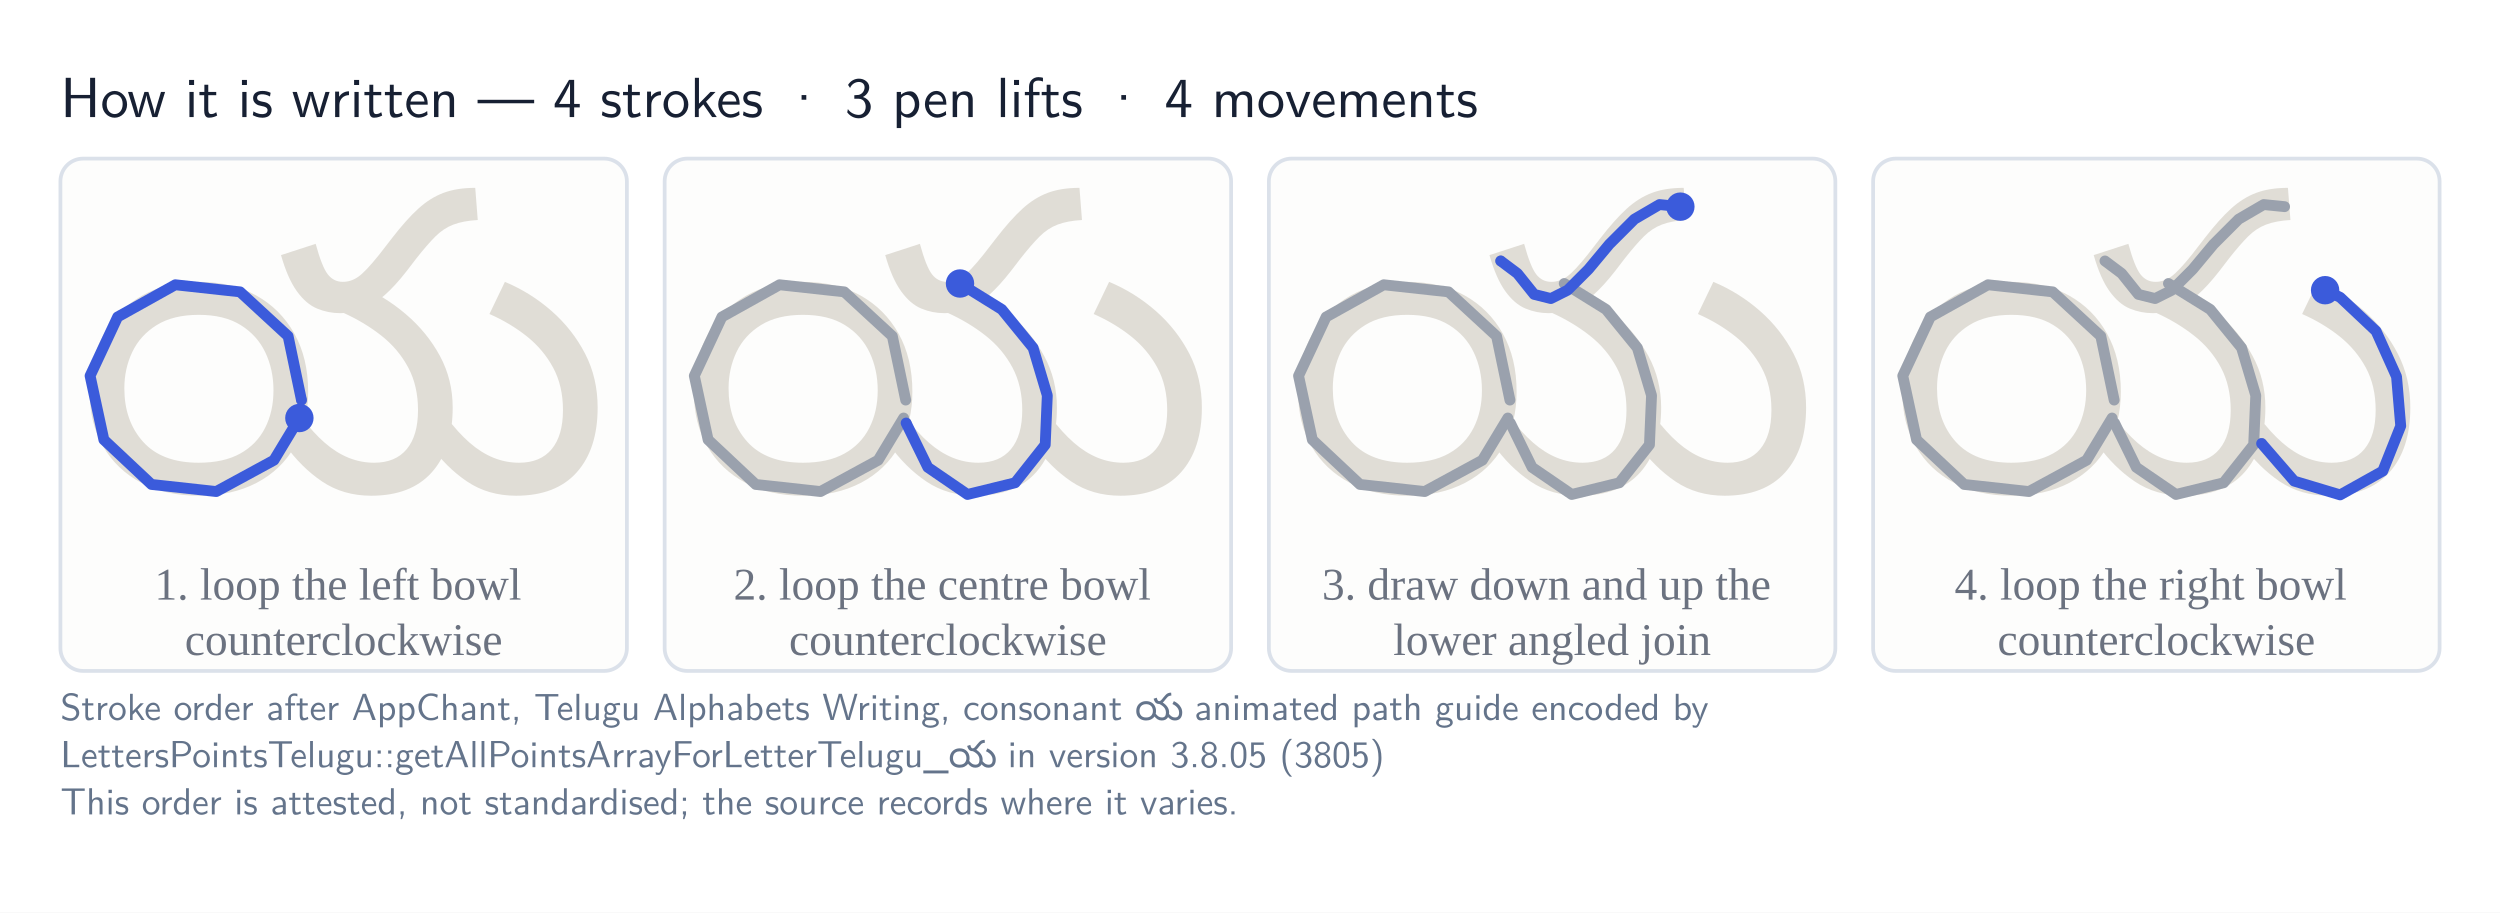
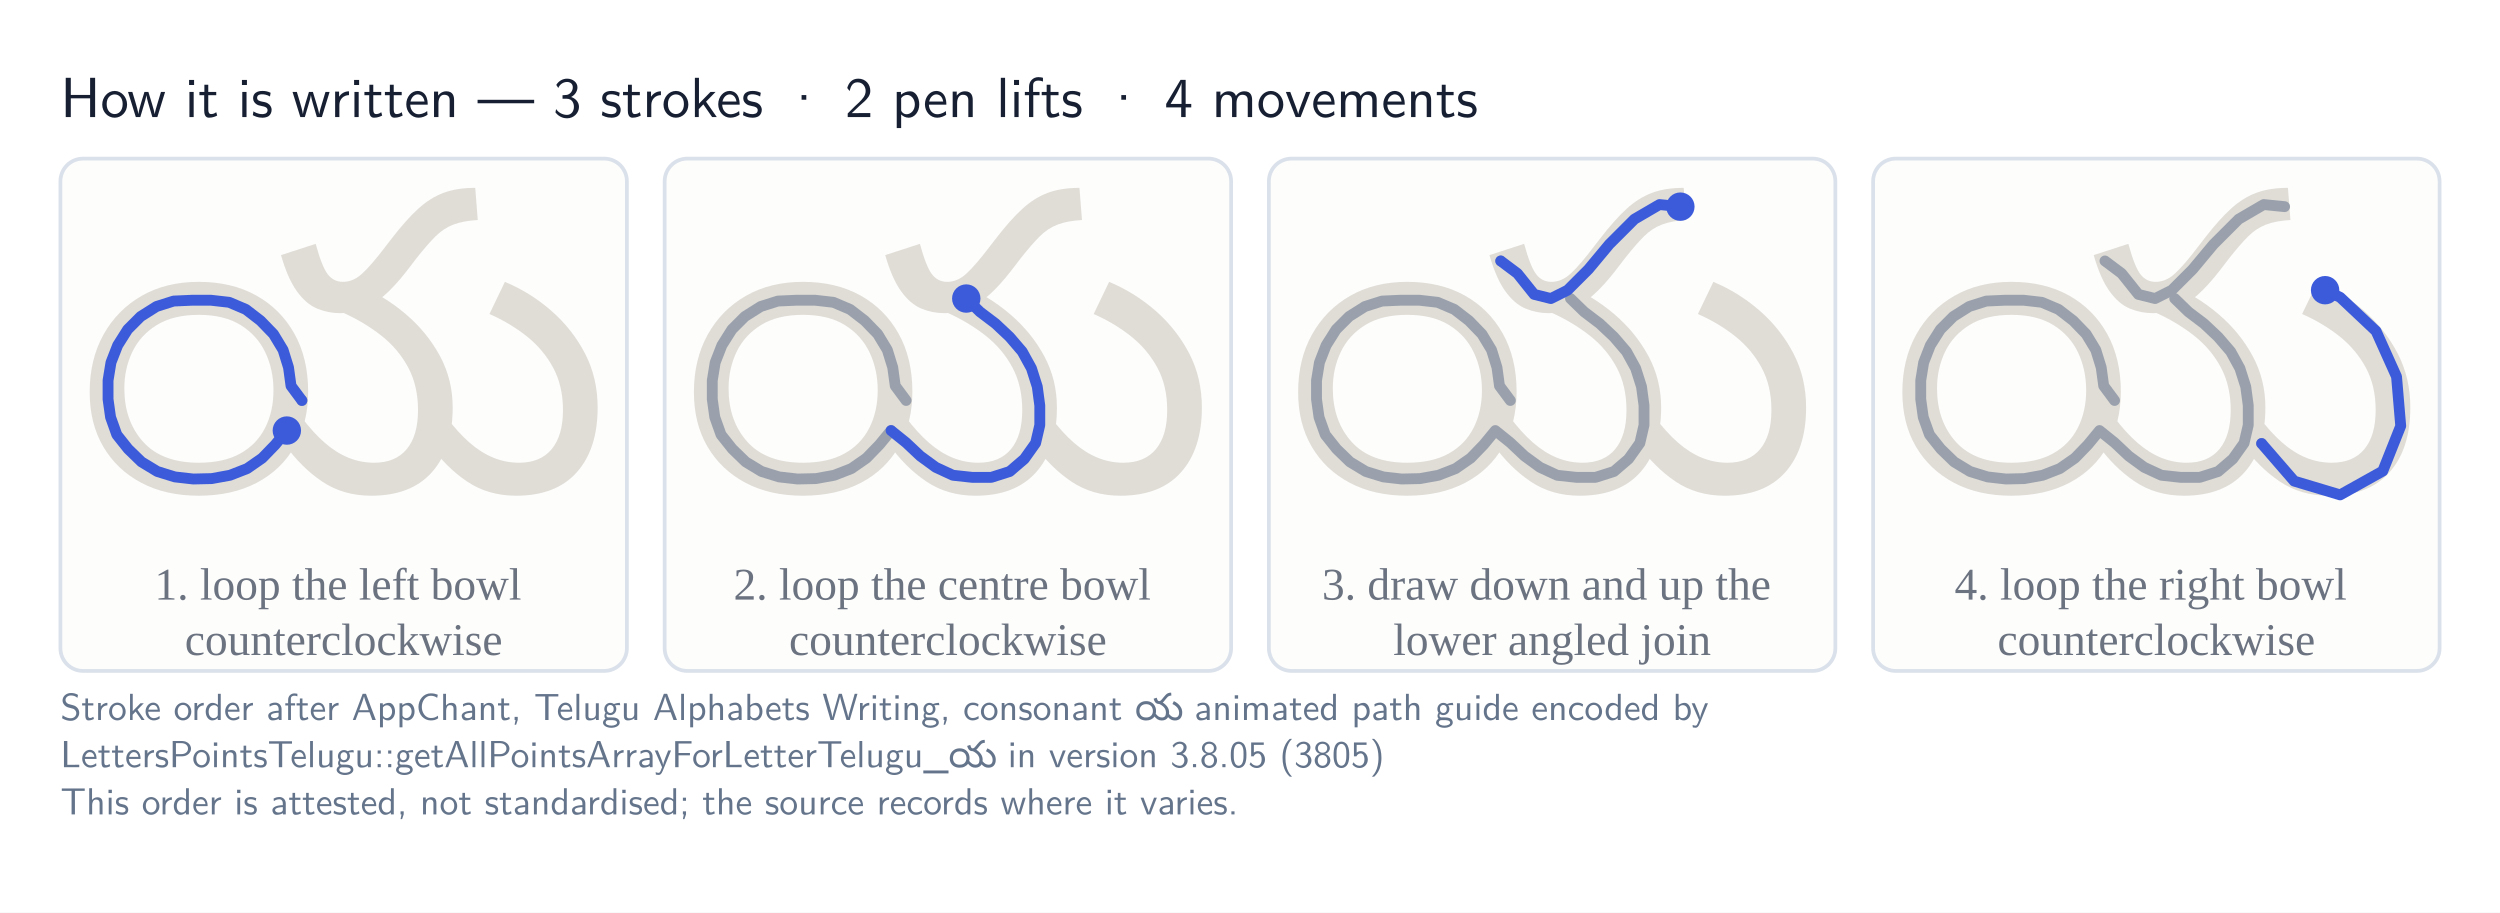
- <svg xmlns="http://www.w3.org/2000/svg" width="662" height="241.66" viewBox="0 0 662 241.66" role="img" aria-label="How to write య: 4 strokes · 3 pen lifts · 4 movements">
+ <svg xmlns="http://www.w3.org/2000/svg" width="662" height="241.66" viewBox="0 0 662 241.66" role="img" aria-label="How to write య: 3 strokes · 2 pen lifts · 4 movements">
  <rect x="0" y="0" width="662" height="241.66" fill="#ffffff" />
-   <text x="16" y="31" font-family="Latin Modern Sans, sans-serif" font-size="15" fill="#172033">How it is written — 4 strokes · 3 pen lifts · 4 movements</text>
+   <text x="16" y="31" font-family="Latin Modern Sans, sans-serif" font-size="15" fill="#172033">How it is written — 3 strokes · 2 pen lifts · 4 movements</text>
  <rect x="16" y="42" width="150" height="135.66" rx="6" fill="#fdfdfc" stroke="#dbe1ea" stroke-width="1" />
  <svg x="16" y="42" width="150" height="135.66" viewBox="-35 -795 1356 1226.4" preserveAspectRatio="xMidYMid meet" overflow="hidden">
    <g transform="scale(1,-1)">
      <path class="ductus__glyph" d="M35 236Q35 314 68 373.5Q101 433 159.5 466.5Q218 500 296 500Q375 500 433.5 467.5Q492 435 525 376Q558 317 558 237Q558 163 526 106.5Q494 50 435 19Q376 -12 296 -12Q217 -12 158.5 19Q100 50 67.5 105.5Q35 161 35 236ZM118 245Q118 167 163 117Q208 67 296 67Q356 67 395.5 89Q435 111 455 150.5Q475 190 475 240Q475 290 455.5 331Q436 372 396.5 396.5Q357 421 296 421Q235 421 195.5 396.5Q156 372 137 332Q118 292 118 245ZM709 -12Q642 -12 591.5 22Q541 56 502 111L542 176Q570 139 597.5 115Q625 91 654.5 79Q684 67 716 67Q767 67 794 99.5Q821 132 821 193Q821 251 797.5 295Q774 339 733.5 371Q693 403 642 426L679 492Q741 466 792 422.5Q843 379 873.5 322.5Q904 266 904 199Q904 100 854 44Q804 -12 709 -12ZM1056 -12Q989 -12 938.5 22Q888 56 849 111L889 176Q917 139 944.5 115Q972 91 1001.5 79Q1031 67 1063 67Q1114 67 1141 99.5Q1168 132 1168 193Q1168 251 1144.5 294.5Q1121 338 1081.5 369.5Q1042 401 992 423L1029 500Q1091 474 1141 430Q1191 386 1221 328Q1251 270 1251 199Q1251 100 1201 44Q1151 -12 1056 -12ZM635 425Q606 425 579.5 436Q553 447 531 477.5Q509 508 493 564L576 591Q591 536 605 518Q619 500 641 500Q661 500 678.5 512.5Q696 525 728 565L759 605Q793 649 821.5 675Q850 701 882 713Q914 725 958 725L964 648Q929 646 905.5 637Q882 628 862.5 608.5Q843 589 817 556L794 526Q766 490 741 468Q716 446 690.5 435.5Q665 425 635 425Z" fill="#e0ddd6" fill-rule="nonzero" />
-       <path class="ductus__done" d="M542 217 L542 217" fill="none" stroke="#9aa1ad" stroke-width="26" stroke-linecap="round" stroke-linejoin="round" />
-       <path class="ductus__pen" d="M542 217 L510 370 L395 476 L240 493 L102 416 L36 275 L69 122 L183 15 L338 -2 L476 73 L537 174" fill="none" stroke="#3b5bdb" stroke-width="26" stroke-linecap="round" stroke-linejoin="round" />
-       <circle class="ductus__tip" cx="537" cy="174" r="34" fill="#3b5bdb" />
+       <path class="ductus__done" d="M543 216 L543 216" fill="none" stroke="#9aa1ad" stroke-width="26" stroke-linecap="round" stroke-linejoin="round" />
+       <path class="ductus__pen" d="M543 216 L517 251 L511 295 L498 337 L475 375 L444 407 L409 434 L369 451 L325 456 L281 456 L236 454 L195 441 L157 417 L126 386 L102 348 L86 307 L79 264 L79 219 L85 176 L100 134 L127 100 L159 69 L197 46 L239 33 L283 28 L327 29 L371 37 L412 53 L448 78 L479 110 L507 144" fill="none" stroke="#3b5bdb" stroke-width="26" stroke-linecap="round" stroke-linejoin="round" />
+       <circle class="ductus__tip" cx="507" cy="144" r="34" fill="#3b5bdb" />
    </g>
    <text class="ductus__caption" x="643" y="260.7" text-anchor="middle" font-size="108.7" fill="#6b7280">
      <tspan x="643" y="260.7">1. loop the left bowl</tspan>
      <tspan x="643" y="393.3">counterclockwise</tspan>
    </text>
  </svg>
  <rect x="176" y="42" width="150" height="135.66" rx="6" fill="#fdfdfc" stroke="#dbe1ea" stroke-width="1" />
  <svg x="176" y="42" width="150" height="135.66" viewBox="-35 -795 1356 1226.4" preserveAspectRatio="xMidYMid meet" overflow="hidden">
    <g transform="scale(1,-1)">
      <path class="ductus__glyph" d="M35 236Q35 314 68 373.5Q101 433 159.5 466.5Q218 500 296 500Q375 500 433.5 467.5Q492 435 525 376Q558 317 558 237Q558 163 526 106.5Q494 50 435 19Q376 -12 296 -12Q217 -12 158.5 19Q100 50 67.5 105.5Q35 161 35 236ZM118 245Q118 167 163 117Q208 67 296 67Q356 67 395.5 89Q435 111 455 150.5Q475 190 475 240Q475 290 455.5 331Q436 372 396.5 396.5Q357 421 296 421Q235 421 195.5 396.5Q156 372 137 332Q118 292 118 245ZM709 -12Q642 -12 591.5 22Q541 56 502 111L542 176Q570 139 597.5 115Q625 91 654.5 79Q684 67 716 67Q767 67 794 99.5Q821 132 821 193Q821 251 797.5 295Q774 339 733.5 371Q693 403 642 426L679 492Q741 466 792 422.5Q843 379 873.5 322.5Q904 266 904 199Q904 100 854 44Q804 -12 709 -12ZM1056 -12Q989 -12 938.5 22Q888 56 849 111L889 176Q917 139 944.5 115Q972 91 1001.5 79Q1031 67 1063 67Q1114 67 1141 99.5Q1168 132 1168 193Q1168 251 1144.5 294.5Q1121 338 1081.5 369.5Q1042 401 992 423L1029 500Q1091 474 1141 430Q1191 386 1221 328Q1251 270 1251 199Q1251 100 1201 44Q1151 -12 1056 -12ZM635 425Q606 425 579.5 436Q553 447 531 477.5Q509 508 493 564L576 591Q591 536 605 518Q619 500 641 500Q661 500 678.5 512.5Q696 525 728 565L759 605Q793 649 821.5 675Q850 701 882 713Q914 725 958 725L964 648Q929 646 905.5 637Q882 628 862.5 608.5Q843 589 817 556L794 526Q766 490 741 468Q716 446 690.5 435.5Q665 425 635 425Z" fill="#e0ddd6" fill-rule="nonzero" />
-       <path class="ductus__done" d="M542 217 L510 370 L395 476 L240 493 L102 416 L36 275 L69 122 L183 15 L338 -2 L476 73 L537 174" fill="none" stroke="#9aa1ad" stroke-width="26" stroke-linecap="round" stroke-linejoin="round" />
-       <path class="ductus__done" d="M543 162 L543 162" fill="none" stroke="#9aa1ad" stroke-width="26" stroke-linecap="round" stroke-linejoin="round" />
-       <path class="ductus__pen" d="M543 162 L595 56 L690 -9 L804 19 L876 110 L881 228 L847 342 L772 434 L672 496" fill="none" stroke="#3b5bdb" stroke-width="26" stroke-linecap="round" stroke-linejoin="round" />
-       <circle class="ductus__tip" cx="672" cy="496" r="34" fill="#3b5bdb" />
+       <path class="ductus__done" d="M543 216 L517 251 L511 295 L498 337 L475 375 L444 407 L409 434 L369 451 L325 456 L281 456 L236 454 L195 441 L157 417 L126 386 L102 348 L86 307 L79 264 L79 219 L85 176 L100 134 L127 100 L159 69 L197 46 L239 33 L283 28 L327 29 L371 37 L412 53 L448 78 L479 110 L507 144 L507 144" fill="none" stroke="#9aa1ad" stroke-width="26" stroke-linecap="round" stroke-linejoin="round" />
+       <path class="ductus__pen" d="M507 144 L543 115 L577 83 L614 56 L655 37 L701 32 L747 32 L791 46 L826 76 L853 114 L863 157 L863 204 L857 249 L843 293 L821 333 L791 368 L757 400 L720 428 L687 460" fill="none" stroke="#3b5bdb" stroke-width="26" stroke-linecap="round" stroke-linejoin="round" />
+       <circle class="ductus__tip" cx="687" cy="460" r="34" fill="#3b5bdb" />
    </g>
    <text class="ductus__caption" x="643" y="260.7" text-anchor="middle" font-size="108.7" fill="#6b7280">
      <tspan x="643" y="260.7">2. loop the centre bowl</tspan>
      <tspan x="643" y="393.3">counterclockwise</tspan>
    </text>
  </svg>
  <rect x="336" y="42" width="150" height="135.66" rx="6" fill="#fdfdfc" stroke="#dbe1ea" stroke-width="1" />
  <svg x="336" y="42" width="150" height="135.66" viewBox="-35 -795 1356 1226.4" preserveAspectRatio="xMidYMid meet" overflow="hidden">
    <g transform="scale(1,-1)">
      <path class="ductus__glyph" d="M35 236Q35 314 68 373.5Q101 433 159.5 466.5Q218 500 296 500Q375 500 433.5 467.5Q492 435 525 376Q558 317 558 237Q558 163 526 106.5Q494 50 435 19Q376 -12 296 -12Q217 -12 158.5 19Q100 50 67.5 105.5Q35 161 35 236ZM118 245Q118 167 163 117Q208 67 296 67Q356 67 395.5 89Q435 111 455 150.5Q475 190 475 240Q475 290 455.5 331Q436 372 396.5 396.5Q357 421 296 421Q235 421 195.5 396.5Q156 372 137 332Q118 292 118 245ZM709 -12Q642 -12 591.5 22Q541 56 502 111L542 176Q570 139 597.5 115Q625 91 654.5 79Q684 67 716 67Q767 67 794 99.5Q821 132 821 193Q821 251 797.5 295Q774 339 733.5 371Q693 403 642 426L679 492Q741 466 792 422.5Q843 379 873.5 322.5Q904 266 904 199Q904 100 854 44Q804 -12 709 -12ZM1056 -12Q989 -12 938.5 22Q888 56 849 111L889 176Q917 139 944.5 115Q972 91 1001.5 79Q1031 67 1063 67Q1114 67 1141 99.5Q1168 132 1168 193Q1168 251 1144.5 294.5Q1121 338 1081.5 369.5Q1042 401 992 423L1029 500Q1091 474 1141 430Q1191 386 1221 328Q1251 270 1251 199Q1251 100 1201 44Q1151 -12 1056 -12ZM635 425Q606 425 579.5 436Q553 447 531 477.5Q509 508 493 564L576 591Q591 536 605 518Q619 500 641 500Q661 500 678.5 512.5Q696 525 728 565L759 605Q793 649 821.5 675Q850 701 882 713Q914 725 958 725L964 648Q929 646 905.5 637Q882 628 862.5 608.5Q843 589 817 556L794 526Q766 490 741 468Q716 446 690.5 435.5Q665 425 635 425Z" fill="#e0ddd6" fill-rule="nonzero" />
-       <path class="ductus__done" d="M542 217 L510 370 L395 476 L240 493 L102 416 L36 275 L69 122 L183 15 L338 -2 L476 73 L537 174" fill="none" stroke="#9aa1ad" stroke-width="26" stroke-linecap="round" stroke-linejoin="round" />
-       <path class="ductus__done" d="M543 162 L595 56 L690 -9 L804 19 L876 110 L881 228 L847 342 L772 434 L672 496" fill="none" stroke="#9aa1ad" stroke-width="26" stroke-linecap="round" stroke-linejoin="round" />
+       <path class="ductus__done" d="M543 216 L517 251 L511 295 L498 337 L475 375 L444 407 L409 434 L369 451 L325 456 L281 456 L236 454 L195 441 L157 417 L126 386 L102 348 L86 307 L79 264 L79 219 L85 176 L100 134 L127 100 L159 69 L197 46 L239 33 L283 28 L327 29 L371 37 L412 53 L448 78 L479 110 L507 144 L543 115 L577 83 L614 56 L655 37 L701 32 L747 32 L791 46 L826 76 L853 114 L863 157 L863 204 L857 249 L843 293 L821 333 L791 368 L757 400 L720 428 L687 460" fill="none" stroke="#9aa1ad" stroke-width="26" stroke-linecap="round" stroke-linejoin="round" />
      <path class="ductus__done" d="M520 550 L520 550" fill="none" stroke="#9aa1ad" stroke-width="26" stroke-linecap="round" stroke-linejoin="round" />
      <path class="ductus__pen" d="M520 550 L560 520 L600 470 L640 460 L680 480 L730 530 L780 590 L840 650 L900 685 L950 680" fill="none" stroke="#3b5bdb" stroke-width="26" stroke-linecap="round" stroke-linejoin="round" />
      <circle class="ductus__tip" cx="950" cy="680" r="34" fill="#3b5bdb" />
    </g>
    <text class="ductus__caption" x="643" y="260.7" text-anchor="middle" font-size="108.7" fill="#6b7280">
      <tspan x="643" y="260.7">3. draw down and up the</tspan>
      <tspan x="643" y="393.3">lower angled join</tspan>
    </text>
  </svg>
  <rect x="496" y="42" width="150" height="135.66" rx="6" fill="#fdfdfc" stroke="#dbe1ea" stroke-width="1" />
  <svg x="496" y="42" width="150" height="135.66" viewBox="-35 -795 1356 1226.4" preserveAspectRatio="xMidYMid meet" overflow="hidden">
    <g transform="scale(1,-1)">
      <path class="ductus__glyph" d="M35 236Q35 314 68 373.5Q101 433 159.5 466.5Q218 500 296 500Q375 500 433.5 467.5Q492 435 525 376Q558 317 558 237Q558 163 526 106.5Q494 50 435 19Q376 -12 296 -12Q217 -12 158.5 19Q100 50 67.5 105.5Q35 161 35 236ZM118 245Q118 167 163 117Q208 67 296 67Q356 67 395.5 89Q435 111 455 150.5Q475 190 475 240Q475 290 455.5 331Q436 372 396.5 396.5Q357 421 296 421Q235 421 195.5 396.5Q156 372 137 332Q118 292 118 245ZM709 -12Q642 -12 591.5 22Q541 56 502 111L542 176Q570 139 597.5 115Q625 91 654.5 79Q684 67 716 67Q767 67 794 99.5Q821 132 821 193Q821 251 797.5 295Q774 339 733.5 371Q693 403 642 426L679 492Q741 466 792 422.5Q843 379 873.5 322.5Q904 266 904 199Q904 100 854 44Q804 -12 709 -12ZM1056 -12Q989 -12 938.5 22Q888 56 849 111L889 176Q917 139 944.5 115Q972 91 1001.5 79Q1031 67 1063 67Q1114 67 1141 99.5Q1168 132 1168 193Q1168 251 1144.5 294.5Q1121 338 1081.5 369.5Q1042 401 992 423L1029 500Q1091 474 1141 430Q1191 386 1221 328Q1251 270 1251 199Q1251 100 1201 44Q1151 -12 1056 -12ZM635 425Q606 425 579.5 436Q553 447 531 477.5Q509 508 493 564L576 591Q591 536 605 518Q619 500 641 500Q661 500 678.5 512.5Q696 525 728 565L759 605Q793 649 821.5 675Q850 701 882 713Q914 725 958 725L964 648Q929 646 905.5 637Q882 628 862.5 608.5Q843 589 817 556L794 526Q766 490 741 468Q716 446 690.5 435.5Q665 425 635 425Z" fill="#e0ddd6" fill-rule="nonzero" />
-       <path class="ductus__done" d="M542 217 L510 370 L395 476 L240 493 L102 416 L36 275 L69 122 L183 15 L338 -2 L476 73 L537 174" fill="none" stroke="#9aa1ad" stroke-width="26" stroke-linecap="round" stroke-linejoin="round" />
-       <path class="ductus__done" d="M543 162 L595 56 L690 -9 L804 19 L876 110 L881 228 L847 342 L772 434 L672 496" fill="none" stroke="#9aa1ad" stroke-width="26" stroke-linecap="round" stroke-linejoin="round" />
+       <path class="ductus__done" d="M543 216 L517 251 L511 295 L498 337 L475 375 L444 407 L409 434 L369 451 L325 456 L281 456 L236 454 L195 441 L157 417 L126 386 L102 348 L86 307 L79 264 L79 219 L85 176 L100 134 L127 100 L159 69 L197 46 L239 33 L283 28 L327 29 L371 37 L412 53 L448 78 L479 110 L507 144 L543 115 L577 83 L614 56 L655 37 L701 32 L747 32 L791 46 L826 76 L853 114 L863 157 L863 204 L857 249 L843 293 L821 333 L791 368 L757 400 L720 428 L687 460" fill="none" stroke="#9aa1ad" stroke-width="26" stroke-linecap="round" stroke-linejoin="round" />
      <path class="ductus__done" d="M520 550 L560 520 L600 470 L640 460 L680 480 L730 530 L780 590 L840 650 L900 685 L950 680" fill="none" stroke="#9aa1ad" stroke-width="26" stroke-linecap="round" stroke-linejoin="round" />
      <path class="ductus__done" d="M895 113 L895 113" fill="none" stroke="#9aa1ad" stroke-width="26" stroke-linecap="round" stroke-linejoin="round" />
      <path class="ductus__pen" d="M895 113 L973 23 L1083 -10 L1185 47 L1228 155 L1218 273 L1169 382 L1083 463 L1047 480" fill="none" stroke="#3b5bdb" stroke-width="26" stroke-linecap="round" stroke-linejoin="round" />
      <circle class="ductus__tip" cx="1047" cy="480" r="34" fill="#3b5bdb" />
    </g>
    <text class="ductus__caption" x="643" y="260.7" text-anchor="middle" font-size="108.7" fill="#6b7280">
      <tspan x="643" y="260.7">4. loop the right bowl</tspan>
      <tspan x="643" y="393.3">counterclockwise</tspan>
    </text>
  </svg>
  <text x="16" y="190.66" font-family="Latin Modern Sans, sans-serif" font-size="10" fill="#64748b">Stroke order after AppChant, Telugu Alphabets Writing, consonant య animated path guide encoded by</text>
  <text x="16" y="203.16" font-family="Latin Modern Sans, sans-serif" font-size="10" fill="#64748b">LettersPointsTelugu::getAllPointsArrayForLetterTelugu_య in version 3.8.05 (3805)</text>
  <text x="16" y="215.66" font-family="Latin Modern Sans, sans-serif" font-size="10" fill="#64748b">This order is attested, not standardised; the source records where it varies.</text>
</svg>
